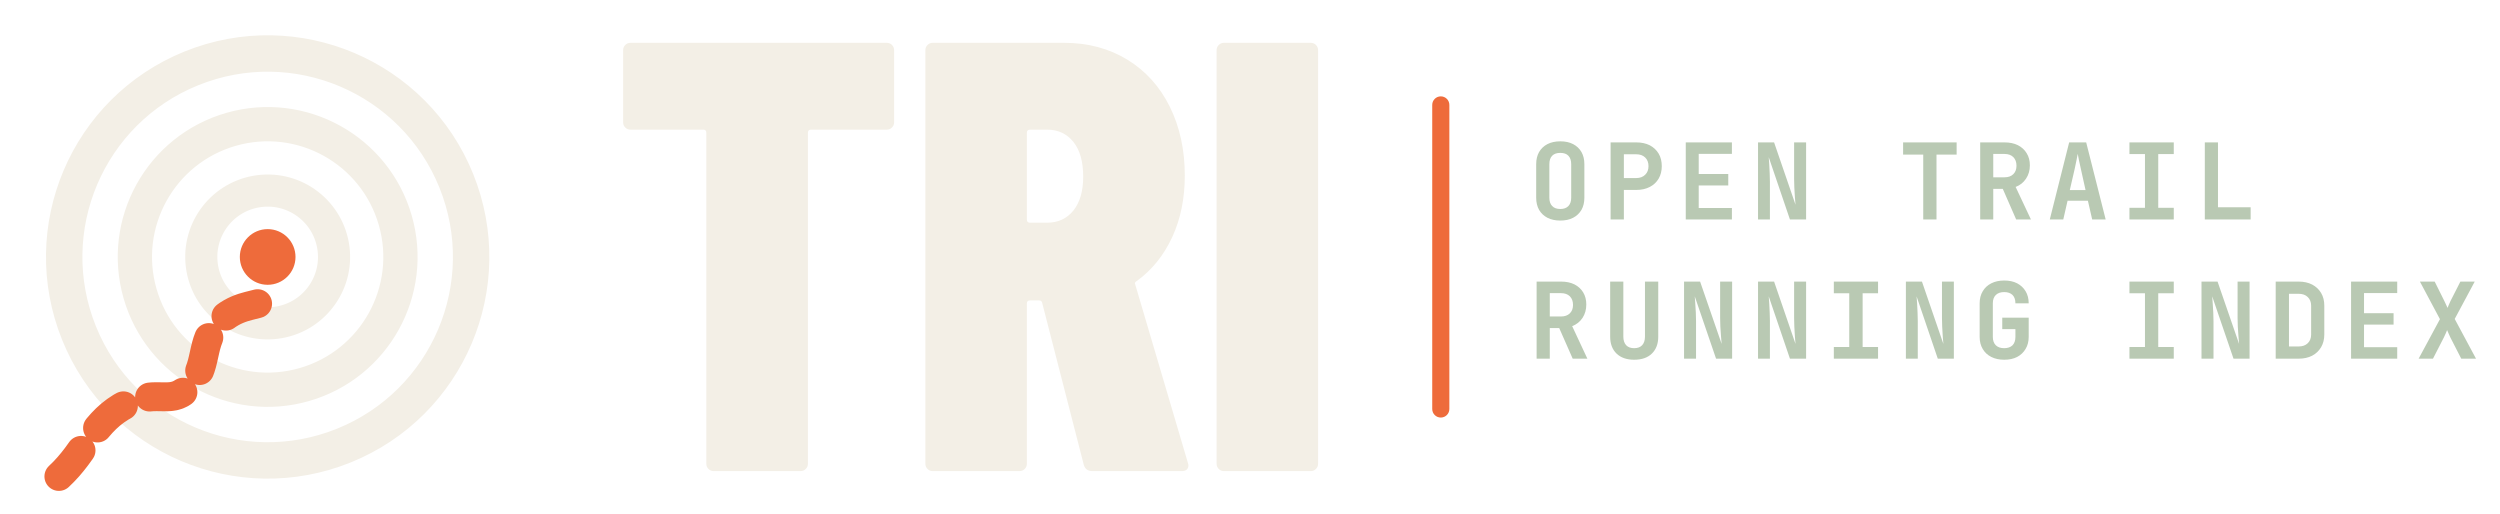
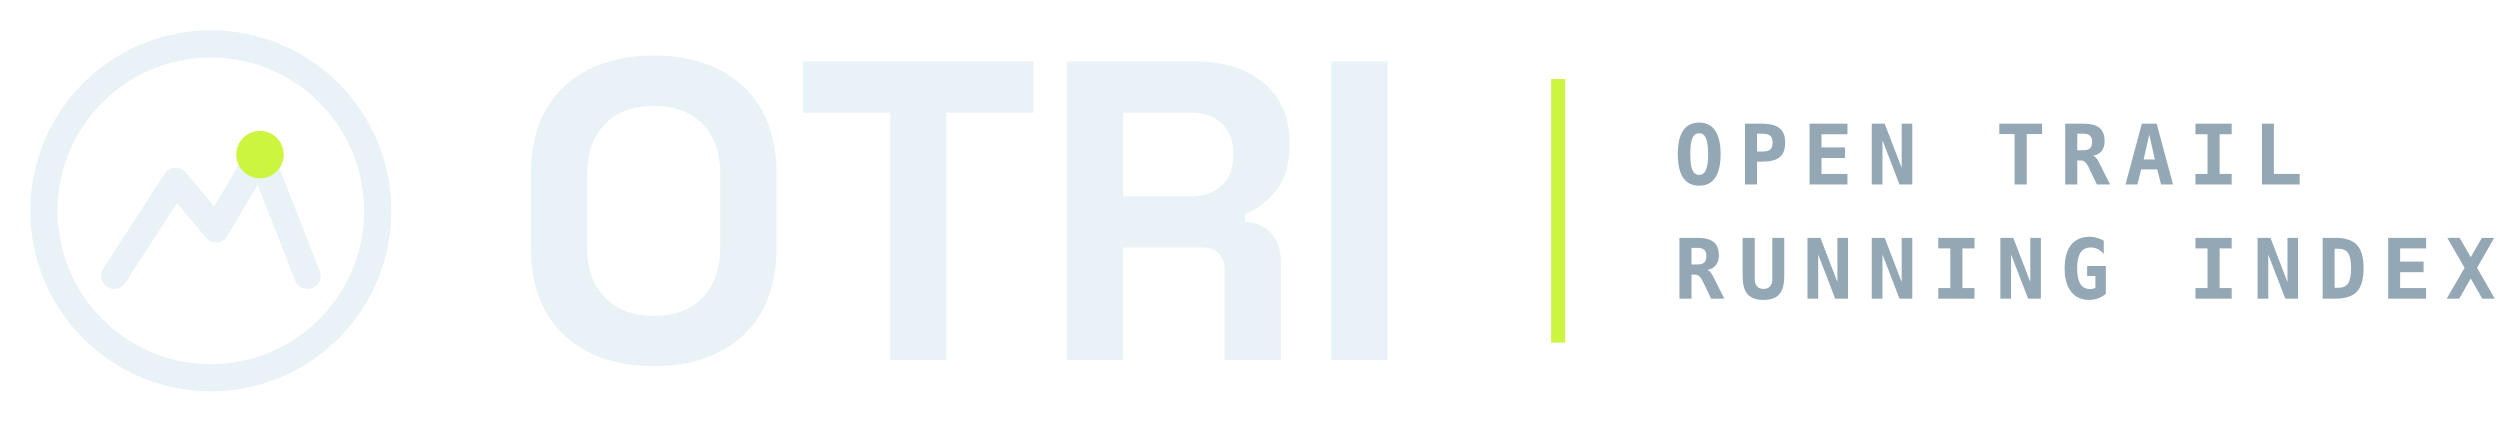
- <svg xmlns="http://www.w3.org/2000/svg" viewBox="0 0 233.5 48" width="233.5" height="48" role="img" aria-label="OTRI — Open Trail Running Index">
-   <g transform="translate(1 0)">
-     <g transform="translate(0 0) scale(1)">
-       <circle cx="24" cy="24" r="19" fill="none" stroke="#f3efe6" stroke-width="3.4" pathLength="360" stroke-dasharray="314 46" transform="rotate(158 24 24)" stroke-linecap="round" />
-       <circle cx="24" cy="24" r="12.4" fill="none" stroke="#f3efe6" stroke-width="3.2" pathLength="360" stroke-dasharray="312 48" transform="rotate(164 24 24)" stroke-linecap="round" />
-       <circle cx="24" cy="24" r="6.2" fill="none" stroke="#f3efe6" stroke-width="3" pathLength="360" stroke-dasharray="300 60" transform="rotate(170 24 24)" stroke-linecap="round" />
-       <path d="M4.5 44.5c2.6-2.4 3.2-5.2 6.4-6.8 3-1.5 4.1 0.4 6-1.8 1.7-2 0.6-4.4 3.1-6.3 1.6-1.2 3-1 4-1.6" fill="none" stroke="#ee6b3b" stroke-width="2.7" stroke-linecap="round" stroke-linejoin="round" stroke-dasharray="3.2 2.6" />
-       <circle cx="24" cy="24" r="2.6" fill="#ee6b3b" />
-     </g>
-     <path transform="translate(56 0)" d="M26.51 4.69V11.43Q26.51 11.71 26.31 11.91Q26.11 12.11 25.83 12.11H18.74Q18.46 12.11 18.46 12.4V43.31Q18.46 43.6 18.26 43.8Q18.06 44 17.77 44H9.66Q9.37 44 9.17 43.8Q8.97 43.6 8.97 43.31V12.4Q8.97 12.11 8.69 12.11H1.89Q1.6 12.11 1.4 11.91Q1.2 11.71 1.2 11.43V4.69Q1.2 4.4 1.4 4.2Q1.6 4 1.89 4H25.83Q26.11 4 26.31 4.2Q26.51 4.4 26.51 4.69ZM44.23 43.43 40.34 28.29Q40.29 28.06 40.06 28.06H39.2Q38.91 28.06 38.91 28.34V43.31Q38.91 43.6 38.71 43.8Q38.51 44 38.23 44H30.11Q29.83 44 29.63 43.8Q29.43 43.6 29.43 43.31V4.69Q29.43 4.4 29.63 4.2Q29.83 4 30.11 4H42.4Q45.71 4 48.29 5.57Q50.86 7.14 52.26 9.97Q53.66 12.8 53.66 16.4Q53.66 19.6 52.49 22.14Q51.31 24.69 49.2 26.23Q49.09 26.29 49.03 26.37Q48.97 26.46 49.03 26.57L53.94 43.2L54 43.43Q54 44 53.37 44H45.03Q44.4 44 44.23 43.43ZM38.91 12.4V20.51Q38.91 20.8 39.2 20.8H40.8Q42.34 20.8 43.26 19.66Q44.17 18.51 44.17 16.51Q44.17 14.4 43.26 13.26Q42.34 12.11 40.8 12.11H39.2Q38.91 12.11 38.91 12.4ZM56.63 43.31V4.69Q56.63 4.4 56.83 4.2Q57.03 4 57.31 4H65.43Q65.71 4 65.91 4.2Q66.11 4.4 66.11 4.69V43.31Q66.11 43.6 65.91 43.8Q65.71 44 65.43 44H57.31Q57.03 44 56.83 43.8Q56.63 43.6 56.63 43.31Z" fill="#f3efe6" />
-     <rect x="132.77" y="9" width="1.6" height="30" rx=".8" fill="#ee6b3b" />
-     <g transform="translate(141.77 0)" fill="#b9c9b3">
-       <path d="M2.96 20.6Q2.27 20.6 1.76 20.34Q1.26 20.08 0.98 19.6Q0.71 19.12 0.71 18.47V15.33Q0.71 14.68 0.98 14.2Q1.26 13.72 1.76 13.46Q2.27 13.2 2.96 13.2Q3.66 13.2 4.16 13.46Q4.66 13.72 4.94 14.2Q5.21 14.68 5.21 15.33V18.47Q5.21 19.12 4.94 19.6Q4.66 20.08 4.16 20.34Q3.66 20.6 2.96 20.6ZM2.96 19.52Q3.46 19.52 3.72 19.24Q3.98 18.97 3.98 18.47V15.33Q3.98 14.82 3.72 14.55Q3.47 14.28 2.96 14.28Q2.46 14.28 2.2 14.55Q1.94 14.82 1.94 15.33V18.47Q1.94 18.97 2.2 19.24Q2.46 19.52 2.96 19.52ZM7.66 20.5V13.3H10.06Q10.78 13.3 11.32 13.57Q11.85 13.85 12.15 14.35Q12.44 14.84 12.44 15.52Q12.44 16.18 12.15 16.68Q11.85 17.19 11.32 17.46Q10.78 17.74 10.06 17.74H8.9V20.5ZM8.9 16.63H10.06Q10.58 16.63 10.89 16.32Q11.2 16.02 11.2 15.52Q11.2 15.01 10.89 14.71Q10.58 14.41 10.06 14.41H8.9ZM14.68 20.5V13.3H18.99V14.37H15.89V16.25H18.65V17.32H15.89V19.43H18.99V20.5ZM21.43 20.5V13.3H22.93L24.93 19.12Q24.91 18.8 24.87 18.37Q24.84 17.94 24.82 17.5Q24.8 17.05 24.8 16.71V13.3H25.92V20.5H24.41L22.43 14.68Q22.45 14.96 22.48 15.37Q22.5 15.77 22.52 16.2Q22.54 16.62 22.54 16.98V20.5ZM36.86 20.5V14.44H34.98V13.3H39.98V14.44H38.1V20.5ZM42.18 20.5V13.3H44.46Q45.17 13.3 45.7 13.56Q46.23 13.83 46.52 14.31Q46.82 14.79 46.82 15.44Q46.82 16.15 46.46 16.69Q46.1 17.23 45.49 17.46L46.92 20.5H45.54L44.29 17.64H43.4V20.5ZM43.4 16.56H44.46Q44.97 16.56 45.27 16.27Q45.57 15.98 45.57 15.48Q45.57 14.97 45.27 14.67Q44.97 14.38 44.46 14.38H43.4ZM48.68 20.5 50.49 13.3H52.08L53.9 20.5H52.64L52.24 18.75H50.34L49.94 20.5ZM50.55 17.75H52.02L51.59 15.81Q51.48 15.33 51.4 14.94Q51.32 14.55 51.29 14.37Q51.26 14.55 51.18 14.94Q51.11 15.33 51 15.8ZM56.12 20.5V19.41H57.57V14.39H56.12V13.3H60.26V14.39H58.81V19.41H60.26V20.5ZM63.16 20.5V13.3H64.39V19.36H67.44V20.5Z" />
-       <path d="M0.75 33.5V26.3H3.03Q3.75 26.3 4.28 26.56Q4.81 26.83 5.1 27.31Q5.39 27.79 5.39 28.44Q5.39 29.15 5.04 29.69Q4.68 30.23 4.07 30.46L5.49 33.5H4.12L2.86 30.64H1.98V33.5ZM1.98 29.56H3.03Q3.55 29.56 3.85 29.27Q4.15 28.98 4.15 28.48Q4.15 27.97 3.85 27.67Q3.55 27.38 3.03 27.38H1.98ZM9.86 33.6Q8.81 33.6 8.21 33.02Q7.62 32.44 7.62 31.45V26.3H8.85V31.44Q8.85 31.95 9.11 32.24Q9.37 32.52 9.86 32.52Q10.35 32.52 10.61 32.24Q10.87 31.95 10.87 31.44V26.3H12.11V31.45Q12.11 32.44 11.52 33.02Q10.93 33.6 9.86 33.6ZM14.52 33.5V26.3H16.02L18.03 32.12Q18 31.8 17.97 31.37Q17.93 30.94 17.91 30.5Q17.89 30.05 17.89 29.71V26.3H19.01V33.5H17.51L15.52 27.68Q15.55 27.96 15.57 28.37Q15.6 28.77 15.62 29.2Q15.64 29.62 15.64 29.98V33.5ZM21.43 33.5V26.3H22.93L24.93 32.12Q24.91 31.8 24.87 31.37Q24.84 30.94 24.82 30.5Q24.8 30.05 24.8 29.71V26.3H25.92V33.5H24.41L22.43 27.68Q22.45 27.96 22.48 28.37Q22.5 28.77 22.52 29.2Q22.54 29.62 22.54 29.98V33.5ZM28.51 33.5V32.41H29.95V27.39H28.51V26.3H32.64V27.39H31.2V32.41H32.64V33.5ZM35.24 33.5V26.3H36.74L38.74 32.12Q38.71 31.8 38.68 31.37Q38.65 30.94 38.63 30.5Q38.61 30.05 38.61 29.71V26.3H39.72V33.5H38.22L36.24 27.68Q36.26 27.96 36.29 28.37Q36.31 28.77 36.33 29.2Q36.35 29.62 36.35 29.98V33.5ZM44.43 33.6Q43.73 33.6 43.22 33.34Q42.7 33.08 42.42 32.6Q42.13 32.12 42.13 31.47V28.33Q42.13 27.67 42.42 27.2Q42.7 26.72 43.22 26.46Q43.73 26.2 44.43 26.2Q45.12 26.2 45.63 26.46Q46.14 26.73 46.42 27.2Q46.71 27.68 46.71 28.33H45.47Q45.47 27.82 45.2 27.55Q44.92 27.28 44.42 27.28Q43.92 27.28 43.64 27.55Q43.36 27.82 43.36 28.33V31.47Q43.36 31.97 43.64 32.25Q43.92 32.52 44.42 32.52Q44.92 32.52 45.2 32.25Q45.47 31.97 45.47 31.47V30.74H44.24V29.67H46.71V31.47Q46.71 32.11 46.42 32.59Q46.14 33.07 45.63 33.34Q45.12 33.6 44.43 33.6ZM56.12 33.5V32.41H57.57V27.39H56.12V26.3H60.26V27.39H58.81V32.41H60.26V33.5ZM62.85 33.5V26.3H64.35L66.36 32.12Q66.33 31.8 66.3 31.37Q66.26 30.94 66.24 30.5Q66.22 30.05 66.22 29.71V26.3H67.34V33.5H65.84L63.85 27.68Q63.88 27.96 63.9 28.37Q63.93 28.77 63.95 29.2Q63.97 29.62 63.97 29.98V33.5ZM69.78 33.5V26.3H71.92Q72.65 26.3 73.19 26.58Q73.72 26.86 74.02 27.36Q74.32 27.86 74.32 28.55V31.24Q74.32 31.92 74.02 32.43Q73.72 32.94 73.19 33.22Q72.65 33.5 71.92 33.5ZM71.02 32.36H71.92Q72.46 32.36 72.77 32.06Q73.09 31.76 73.09 31.24V28.55Q73.09 28.04 72.77 27.74Q72.46 27.44 71.92 27.44H71.02ZM76.82 33.5V26.3H81.13V27.37H78.03V29.25H80.79V30.32H78.03V32.43H81.13V33.5ZM83.13 33.5 85.12 29.81 83.25 26.3H84.63L85.53 28.11Q85.63 28.3 85.71 28.49Q85.79 28.67 85.83 28.76Q85.86 28.67 85.94 28.49Q86.02 28.3 86.11 28.11L87.03 26.3H88.37L86.5 29.79L88.49 33.5H87.11L86.09 31.51Q86 31.32 85.92 31.13Q85.83 30.94 85.79 30.83Q85.75 30.94 85.67 31.12Q85.59 31.31 85.49 31.51L84.47 33.5Z" />
-     </g>
+ <svg xmlns="http://www.w3.org/2000/svg" viewBox="0 0 284.6 48" width="284.6" height="48" role="img" aria-label="OTRI — Open Trail Running Index">
+   <g transform="translate(0 0) scale(1)" fill="none">
+     <circle cx="24" cy="24" r="19" stroke="#e9f2f7" stroke-width="3.1" />
+     <path d="M13 31.4 20 20.6 24.6 26.1 29.6 17.6 35 31.4" stroke="#e9f2f7" stroke-width="3" stroke-linecap="round" stroke-linejoin="round" />
+     <circle cx="29.6" cy="17.6" r="2.7" fill="#cbf53f" />
  </g>
+   <g transform="translate(58 0) scale(1)" fill="#e9f2f7">
+     <path d="M16.42 41.68Q10.01 41.68 6.22 38.16Q2.43 34.64 2.43 28.08V19.92Q2.43 13.36 6.22 9.84Q10.01 6.32 16.42 6.32Q22.83 6.32 26.62 9.84Q30.41 13.36 30.41 19.92V28.08Q30.41 34.64 26.62 38.16Q22.83 41.68 16.42 41.68ZM16.42 35.95Q20.01 35.95 22 33.86Q23.99 31.77 23.99 28.27V19.73Q23.99 16.23 22 14.14Q20.01 12.05 16.42 12.05Q12.87 12.05 10.86 14.14Q8.84 16.23 8.84 19.73V28.27Q8.84 31.77 10.86 33.86Q12.87 35.95 16.42 35.95ZM43.33 41V12.83H33.42V7H59.65V12.83H49.74V41ZM63.43 41V7H78.2Q81.41 7 83.79 8.12Q86.17 9.23 87.48 11.27Q88.79 13.31 88.79 16.08V16.67Q88.79 19.73 87.33 21.62Q85.87 23.51 83.74 24.39V25.26Q85.68 25.36 86.75 26.6Q87.82 27.84 87.82 29.88V41H81.41V30.8Q81.41 29.63 80.8 28.91Q80.19 28.18 78.78 28.18H69.85V41ZM69.85 22.35H77.52Q79.8 22.35 81.09 21.11Q82.38 19.87 82.38 17.83V17.35Q82.38 15.31 81.11 14.07Q79.85 12.83 77.52 12.83H69.85ZM93.55 41V7H99.96V41Z" />
+   </g>
+   <rect x="176.58" y="9" width="1.6" height="30" fill="#cbf53f" />
+   <text x="190.58" y="21" font-family="IBM Plex Mono, ui-monospace, Consolas, monospace" font-size="9.5" font-weight="600" letter-spacing="1.6" fill="#93a7b4">OPEN TRAIL</text>
+   <text x="190.58" y="34" font-family="IBM Plex Mono, ui-monospace, Consolas, monospace" font-size="9.5" font-weight="600" letter-spacing="1.6" fill="#93a7b4">RUNNING INDEX</text>
</svg>
